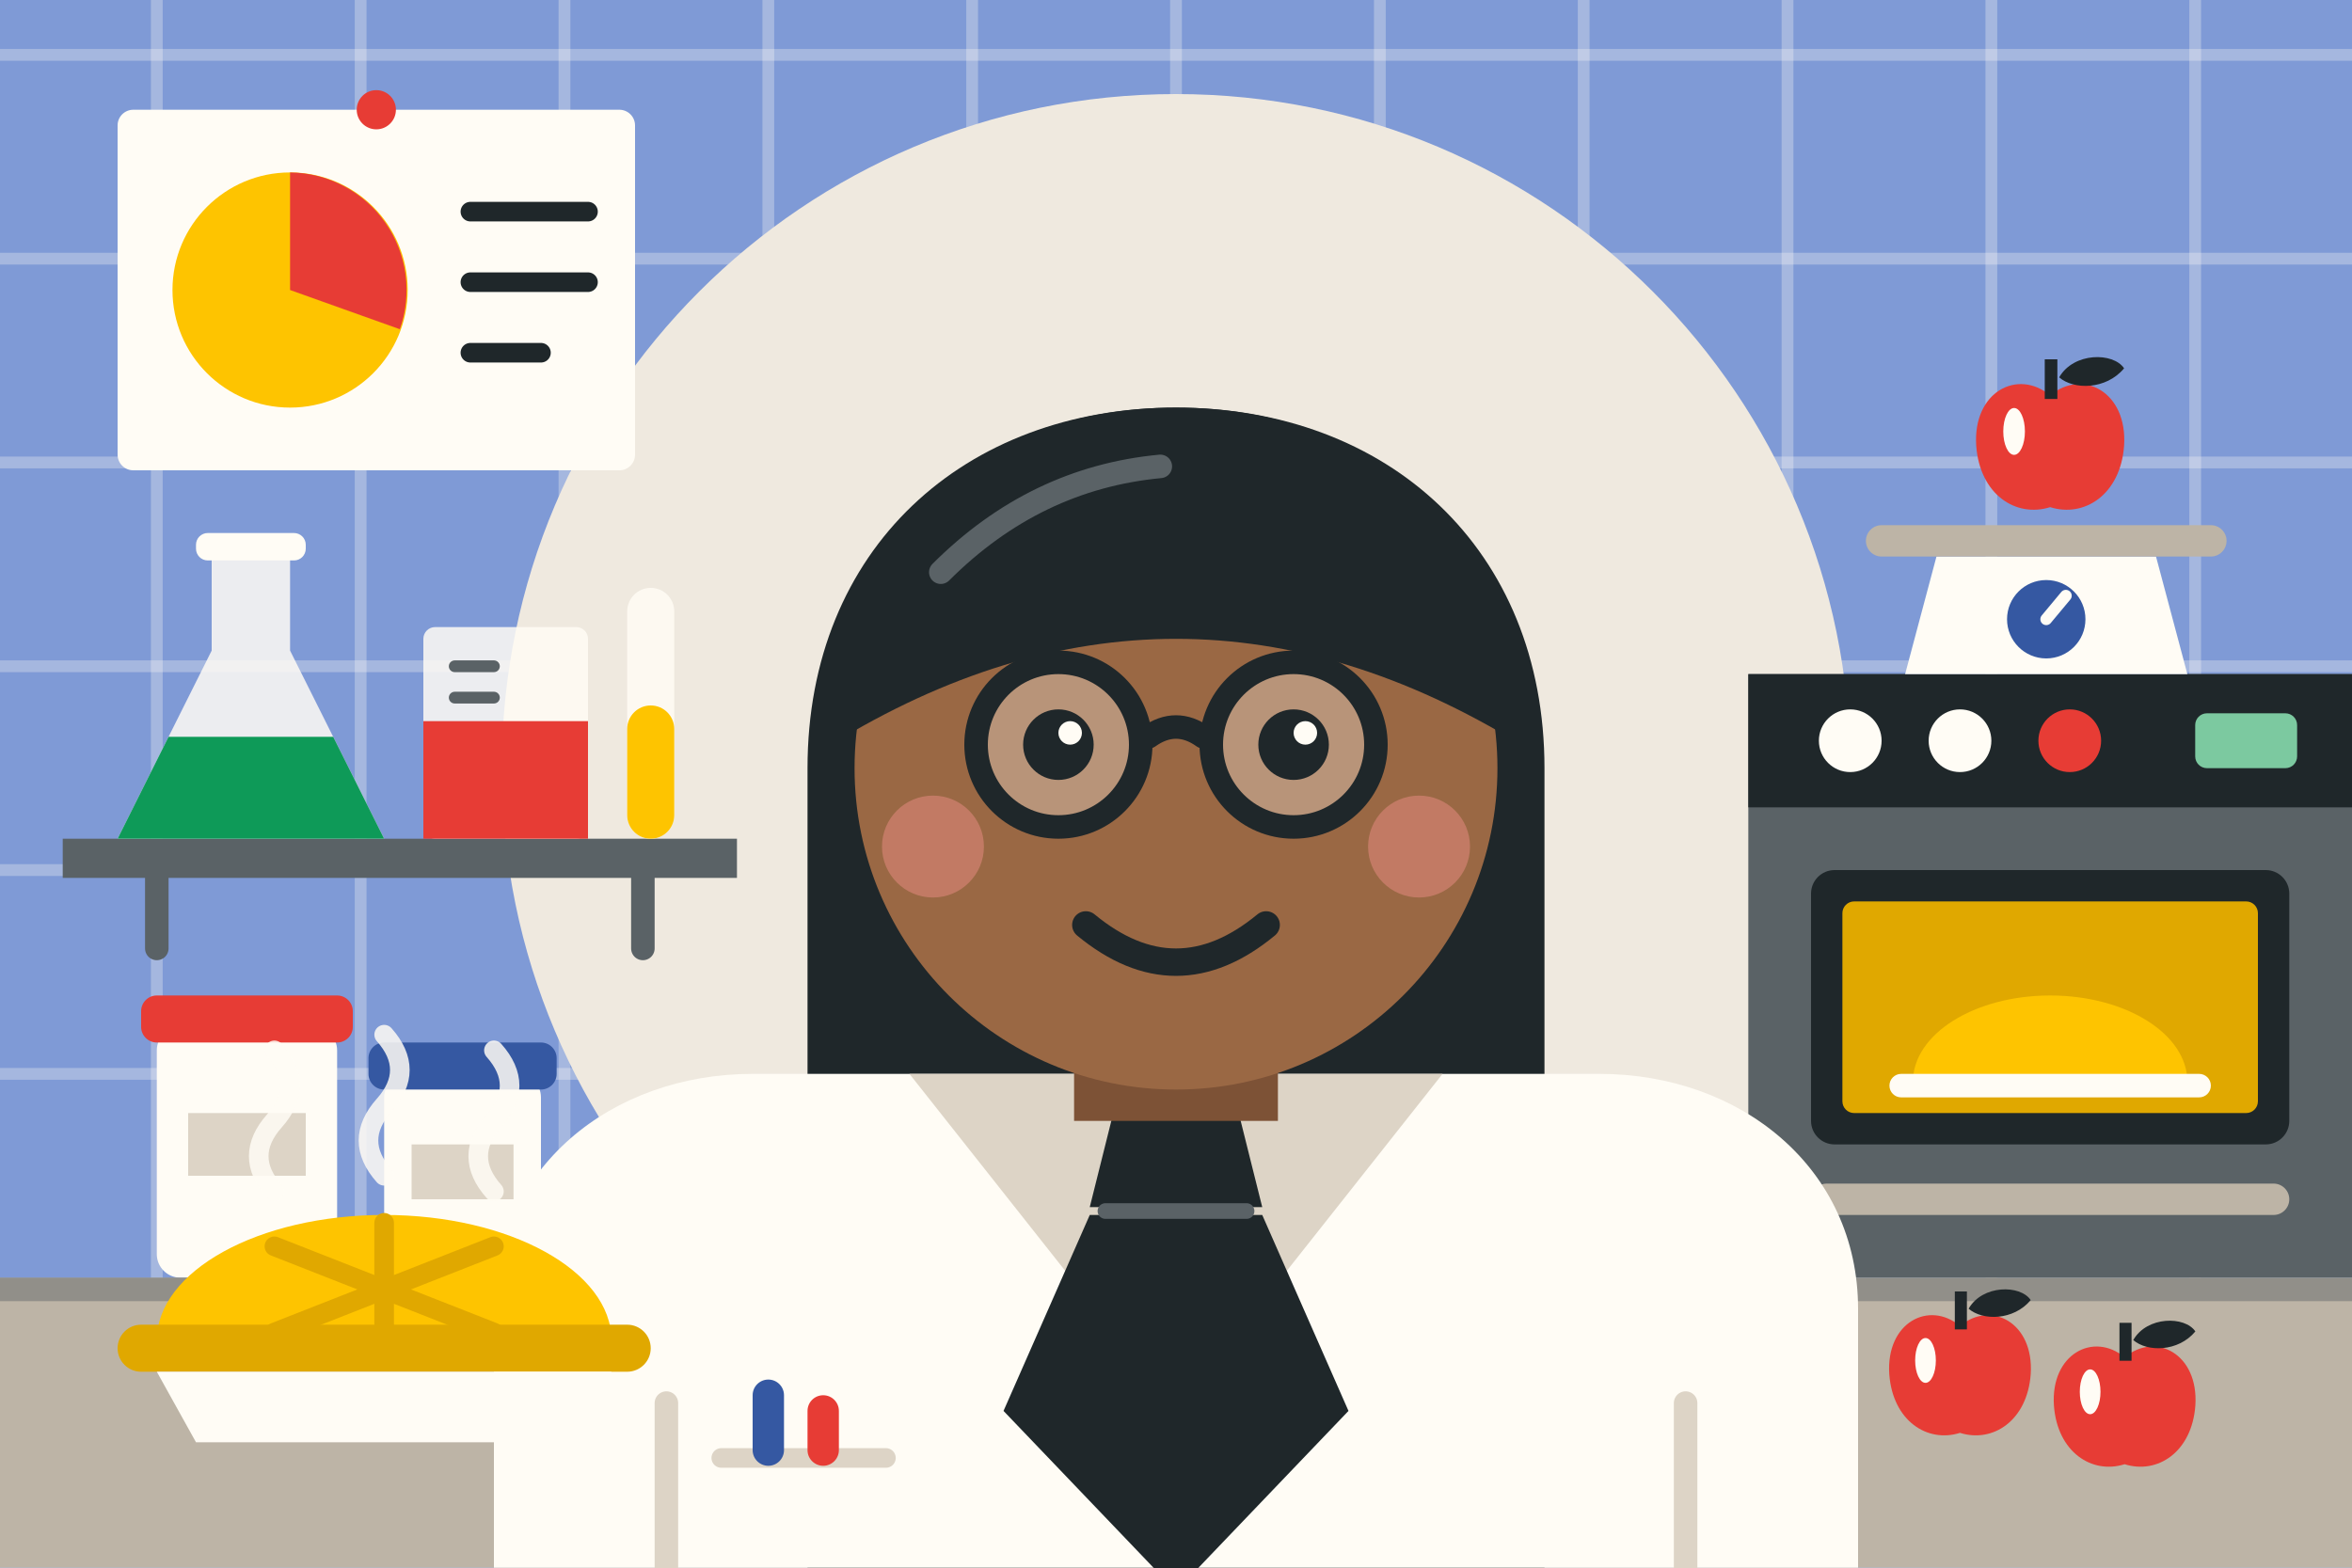
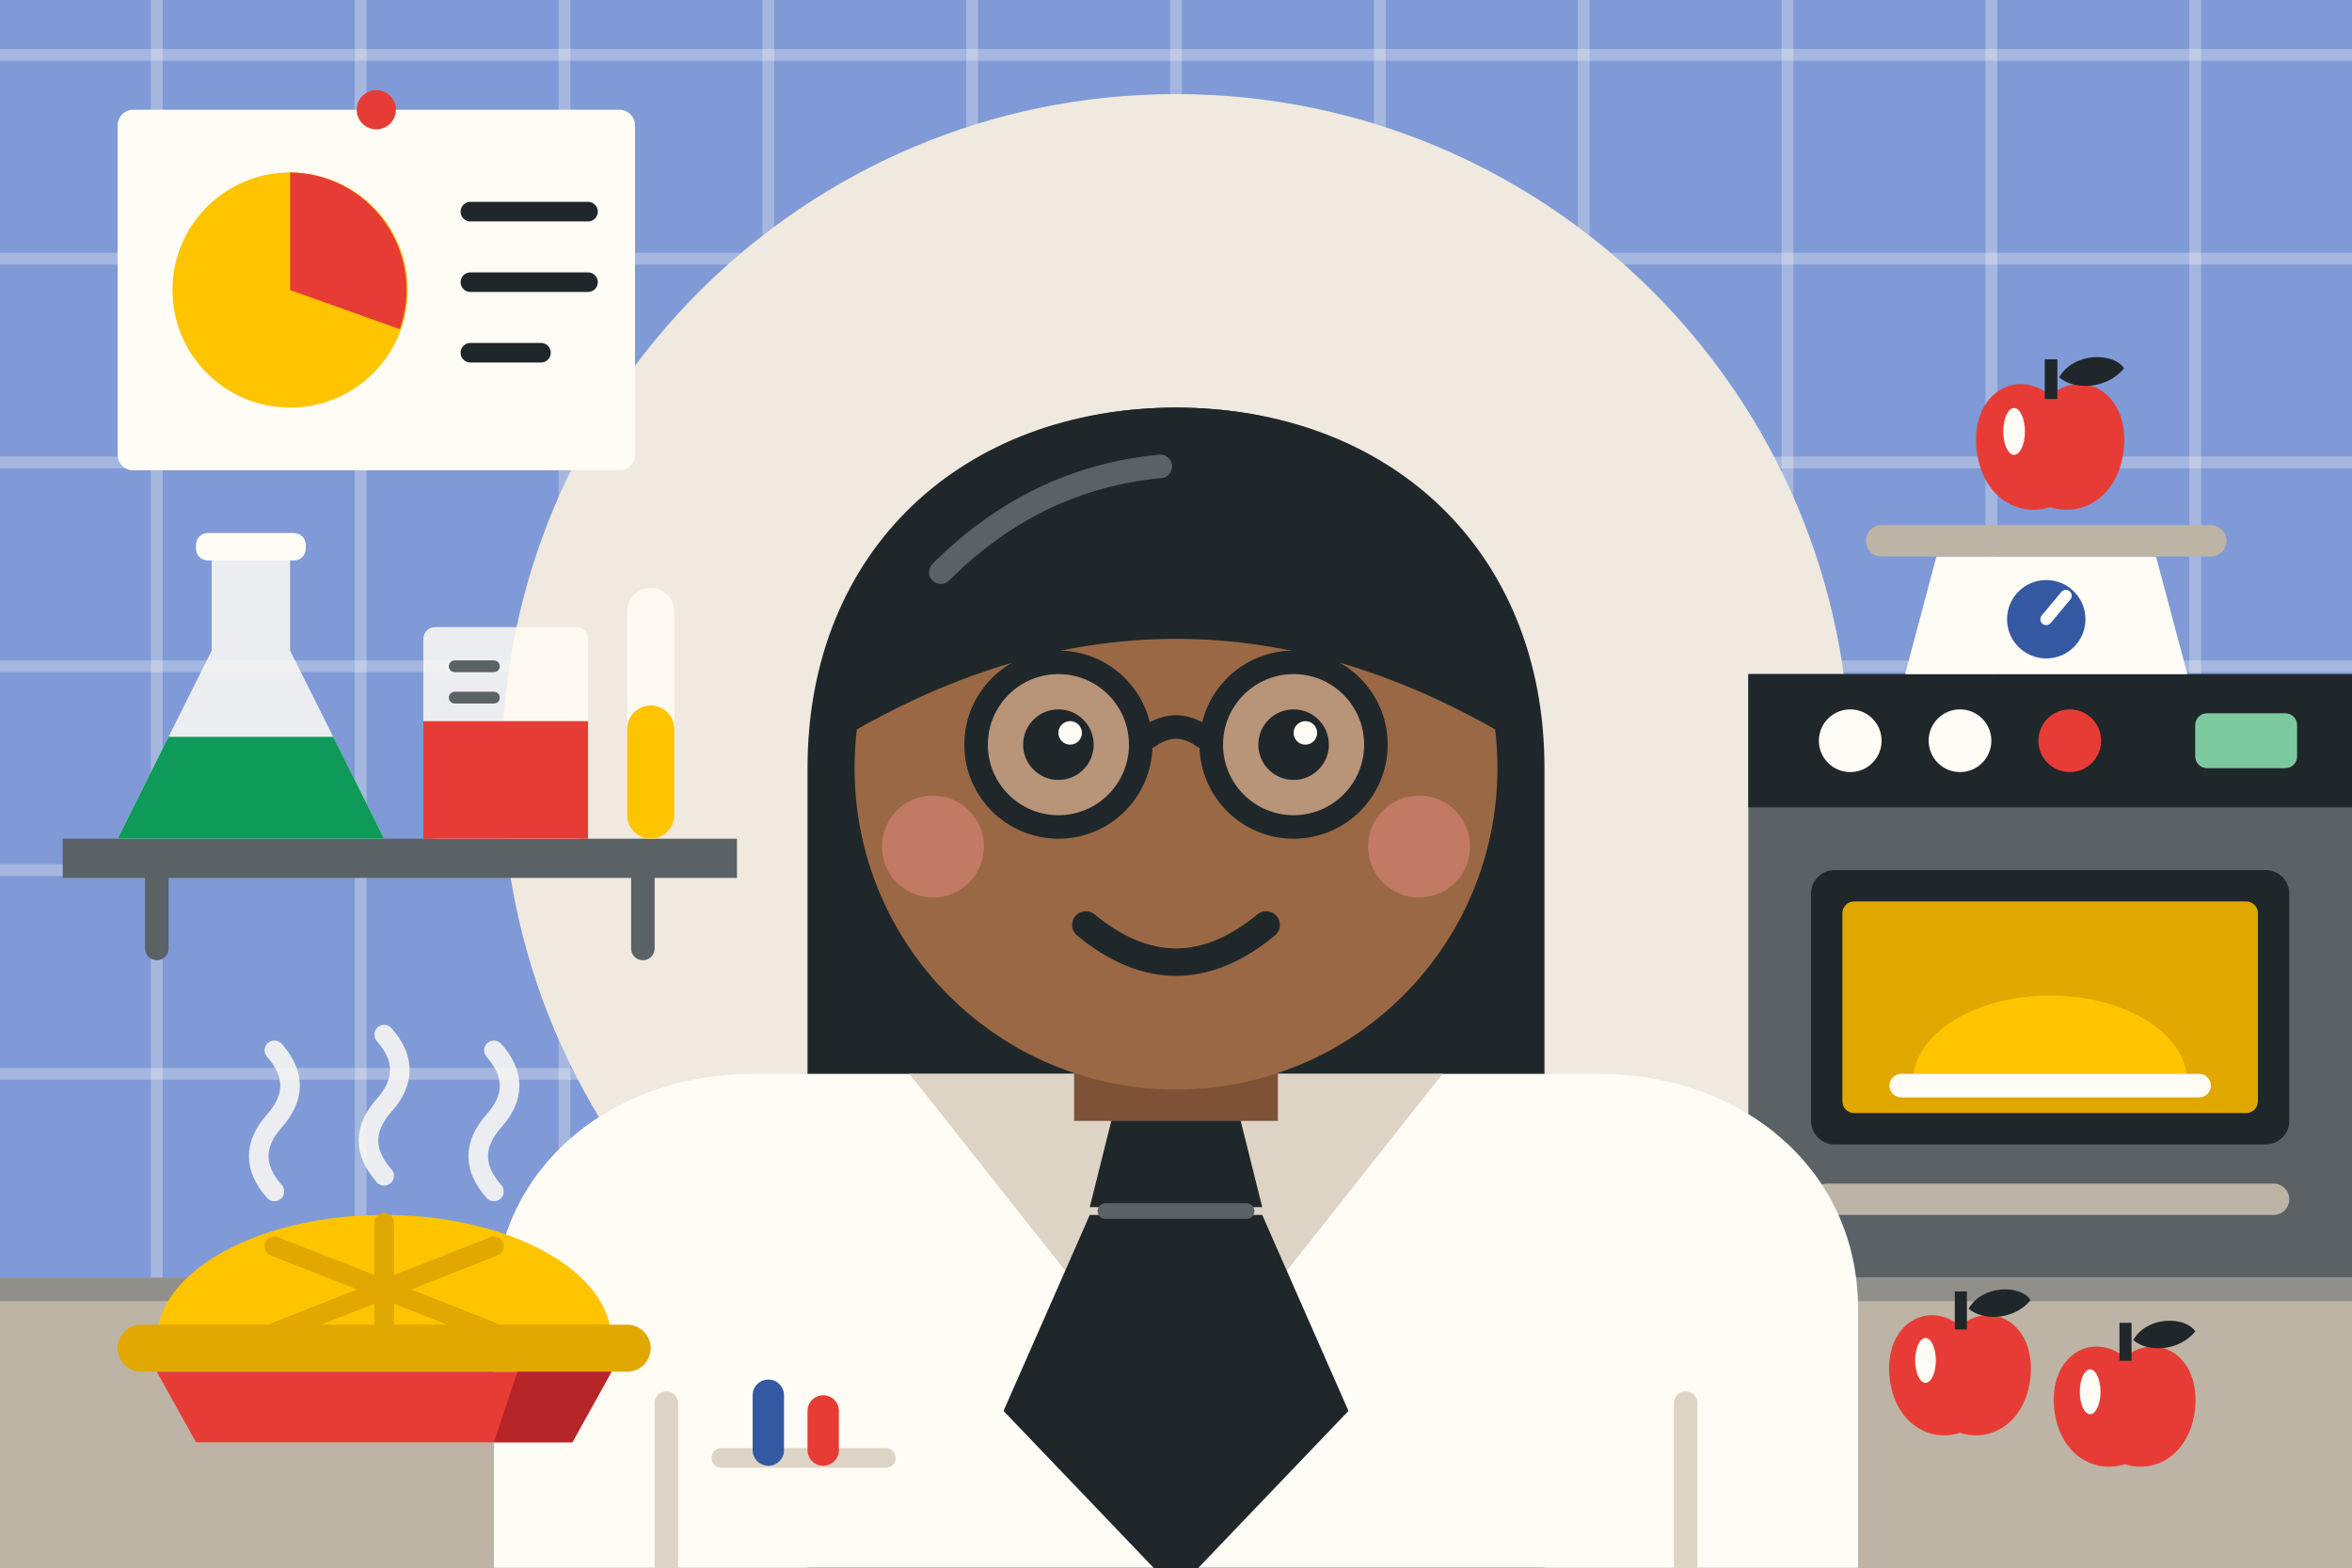
<svg xmlns="http://www.w3.org/2000/svg" viewBox="0 0 600 400">
  <rect x="0" y="0" width="600" height="400" fill="#7f9ad6" />
  <path d="M40 0v326" fill="none" stroke="#fffcf5" stroke-width="3" stroke-linecap="round" stroke-linejoin="round" opacity="0.3" />
  <path d="M92 0v326" fill="none" stroke="#fffcf5" stroke-width="3" stroke-linecap="round" stroke-linejoin="round" opacity="0.3" />
  <path d="M144 0v326" fill="none" stroke="#fffcf5" stroke-width="3" stroke-linecap="round" stroke-linejoin="round" opacity="0.3" />
  <path d="M196 0v326" fill="none" stroke="#fffcf5" stroke-width="3" stroke-linecap="round" stroke-linejoin="round" opacity="0.3" />
  <path d="M248 0v326" fill="none" stroke="#fffcf5" stroke-width="3" stroke-linecap="round" stroke-linejoin="round" opacity="0.3" />
  <path d="M300 0v326" fill="none" stroke="#fffcf5" stroke-width="3" stroke-linecap="round" stroke-linejoin="round" opacity="0.3" />
  <path d="M352 0v326" fill="none" stroke="#fffcf5" stroke-width="3" stroke-linecap="round" stroke-linejoin="round" opacity="0.3" />
  <path d="M404 0v326" fill="none" stroke="#fffcf5" stroke-width="3" stroke-linecap="round" stroke-linejoin="round" opacity="0.3" />
  <path d="M456 0v326" fill="none" stroke="#fffcf5" stroke-width="3" stroke-linecap="round" stroke-linejoin="round" opacity="0.3" />
  <path d="M508 0v326" fill="none" stroke="#fffcf5" stroke-width="3" stroke-linecap="round" stroke-linejoin="round" opacity="0.3" />
  <path d="M560 0v326" fill="none" stroke="#fffcf5" stroke-width="3" stroke-linecap="round" stroke-linejoin="round" opacity="0.3" />
  <path d="M0 14h600" fill="none" stroke="#fffcf5" stroke-width="3" stroke-linecap="round" stroke-linejoin="round" opacity="0.3" />
  <path d="M0 66h600" fill="none" stroke="#fffcf5" stroke-width="3" stroke-linecap="round" stroke-linejoin="round" opacity="0.3" />
  <path d="M0 118h600" fill="none" stroke="#fffcf5" stroke-width="3" stroke-linecap="round" stroke-linejoin="round" opacity="0.3" />
  <path d="M0 170h600" fill="none" stroke="#fffcf5" stroke-width="3" stroke-linecap="round" stroke-linejoin="round" opacity="0.3" />
  <path d="M0 222h600" fill="none" stroke="#fffcf5" stroke-width="3" stroke-linecap="round" stroke-linejoin="round" opacity="0.3" />
  <path d="M0 274h600" fill="none" stroke="#fffcf5" stroke-width="3" stroke-linecap="round" stroke-linejoin="round" opacity="0.3" />
  <circle cx="300" cy="196" r="172" fill="#efe9df" />
  <rect x="30" y="28" width="132" height="92" rx="4" fill="#fffcf5" />
  <circle cx="74" cy="74" r="30" fill="#fec400" />
  <path d="M74 74V44a30 30 0 0 1 28 40z" fill="#e73c35" />
  <path d="M120 54h30M120 72h30M120 90h18" fill="none" stroke="#1f272a" stroke-width="5" stroke-linecap="round" stroke-linejoin="round" />
  <circle cx="96" cy="28" r="5" fill="#e73c35" />
  <rect x="16" y="214" width="172" height="10" fill="#5a6266" />
  <path d="M40 224v18M164 224v18" fill="none" stroke="#5a6266" stroke-width="6" stroke-linecap="round" stroke-linejoin="round" />
  <path d="M54 140h20v26l24 48H30l24-48z" fill="#fffcf5" opacity="0.85" />
  <path d="M43 188l-13 26h68l-13-26z" fill="#0e9a58" />
  <rect x="50" y="136" width="28" height="7" rx="3" fill="#fffcf5" />
  <rect x="108" y="160" width="42" height="54" rx="3" fill="#fffcf5" opacity="0.85" />
  <rect x="108" y="184" width="42" height="30" fill="#e73c35" />
  <path d="M116 170h10M116 178h10" fill="none" stroke="#5a6266" stroke-width="3" stroke-linecap="round" stroke-linejoin="round" />
  <rect x="160" y="150" width="12" height="64" rx="6" fill="#fffcf5" opacity="0.85" />
  <rect x="160" y="180" width="12" height="34" rx="6" fill="#fec400" />
-   <rect x="40" y="262" width="46" height="64" rx="6" fill="#fffcf5" />
-   <rect x="36" y="254" width="54" height="12" rx="4" fill="#e73c35" />
-   <rect x="48" y="284" width="30" height="16" fill="#ddd4c6" />
-   <rect x="98" y="274" width="40" height="52" rx="6" fill="#fffcf5" />
-   <rect x="94" y="266" width="48" height="12" rx="4" fill="#3558a2" />
-   <rect x="105" y="292" width="26" height="14" fill="#ddd4c6" />
  <rect x="446" y="172" width="154" height="154" fill="#5a6266" />
  <rect x="446" y="172" width="154" height="34" fill="#1f272a" />
  <circle cx="472" cy="189" r="8" fill="#fffcf5" />
  <circle cx="500" cy="189" r="8" fill="#fffcf5" />
  <circle cx="528" cy="189" r="8" fill="#e73c35" />
  <rect x="560" y="182" width="26" height="14" rx="3" fill="#7cc9a0" />
  <rect x="462" y="222" width="122" height="70" rx="6" fill="#1f272a" />
  <rect x="470" y="230" width="106" height="54" rx="3" fill="#e0a800" />
  <path d="M488 276a35 22 0 0 1 70 0z" fill="#fec400" />
  <rect x="482" y="274" width="82" height="6" rx="3" fill="#fffcf5" />
  <rect x="462" y="302" width="122" height="8" rx="4" fill="#bdb4a6" />
  <path d="M486 172l8-30h56l8 30z" fill="#fffcf5" />
  <circle cx="522" cy="158" r="10" fill="#3558a2" />
  <path d="M522 158l5-6" fill="none" stroke="#fffcf5" stroke-width="3" stroke-linecap="round" stroke-linejoin="round" />
  <rect x="476" y="134" width="92" height="8" rx="4" fill="#bdb4a6" />
  <g transform="translate(500 88) scale(1.4375)">
    <path d="M50 28C32 13 7 26 9 56C11 83 31 96 50 90C69 96 89 83 91 56C93 26 68 13 50 28Z" fill="#e73c35" transform="scale(0.32)" />
    <ellipse cx="30" cy="48" rx="6" ry="13" fill="#fffcf5" transform="scale(0.32)" />
    <path d="M47 8h7v22h-7Z" fill="#1f272a" transform="scale(0.32)" />
    <path d="M55 18C63 4 85 4 91 13C81 25 63 25 55 18Z" fill="#1f272a" transform="scale(0.32)" />
  </g>
  <rect x="0" y="326" width="600" height="74" fill="#bdb4a6" />
  <rect x="0" y="326" width="600" height="6" fill="#5a6266" opacity="0.45" />
  <path d="M206 400V196C206 140 246 104 300 104C354 104 394 140 394 196V400z" fill="#1f272a" />
  <path d="M126 400v-66c0-36 30-60 66-60h216c36 0 66 24 66 60v66z" fill="#fffcf5" />
  <path d="M232 274h136l-68 86z" fill="#ddd4c6" />
  <path d="M284 284h32l6 24h-44z" fill="#1f272a" />
  <path d="M278 310h44l22 50-44 46-44-46z" fill="#1f272a" />
  <path d="M282 309h36" fill="none" stroke="#5a6266" stroke-width="4" stroke-linecap="round" stroke-linejoin="round" />
  <path d="M170 400v-42M430 400v-42" fill="none" stroke="#ddd4c6" stroke-width="6" stroke-linecap="round" stroke-linejoin="round" />
  <path d="M184 372h42" fill="none" stroke="#ddd4c6" stroke-width="5" stroke-linecap="round" stroke-linejoin="round" />
  <rect x="192" y="352" width="8" height="22" rx="4" fill="#3558a2" />
  <rect x="206" y="356" width="8" height="18" rx="4" fill="#e73c35" />
  <rect x="274" y="250" width="52" height="36" fill="#7d5236" />
  <circle cx="300" cy="196" r="82" fill="#9a6844" />
  <circle cx="238" cy="216" r="13" fill="#f2918c" opacity="0.45" />
  <circle cx="362" cy="216" r="13" fill="#f2918c" opacity="0.45" />
  <path d="M212 190C212 136 250 104 300 104C350 104 388 136 388 190Q300 136 212 190Z" fill="#1f272a" />
  <path d="M240 146q24-24 56-27" fill="none" stroke="#5a6266" stroke-width="6" stroke-linecap="round" stroke-linejoin="round" />
  <circle cx="270" cy="190" r="21" fill="#fffcf5" opacity="0.3" />
  <circle cx="330" cy="190" r="21" fill="#fffcf5" opacity="0.3" />
  <circle cx="270" cy="190" r="21" fill="none" stroke="#1f272a" stroke-width="6" />
  <circle cx="330" cy="190" r="21" fill="none" stroke="#1f272a" stroke-width="6" />
  <path d="M293 188q7-5 14 0" fill="none" stroke="#1f272a" stroke-width="6" stroke-linecap="round" stroke-linejoin="round" />
  <circle cx="270" cy="190" r="9" fill="#1f272a" />
  <circle cx="330" cy="190" r="9" fill="#1f272a" />
  <circle cx="273" cy="187" r="3" fill="#fffcf5" />
  <circle cx="333" cy="187" r="3" fill="#fffcf5" />
  <path d="M277 236q23 19 46 0" fill="none" stroke="#1f272a" stroke-width="7" stroke-linecap="round" stroke-linejoin="round" />
  <path d="M70 304q-8-9 0-18t0-18M98 300q-8-9 0-18t0-18M126 304q-8-9 0-18t0-18" fill="none" stroke="#fffcf5" stroke-width="5" stroke-linecap="round" stroke-linejoin="round" opacity="0.85" />
  <path d="M40 342a58 32 0 0 1 116 0z" fill="#fec400" />
  <path d="M70 318l56 22M126 318l-56 22M98 312v28" fill="none" stroke="#e0a800" stroke-width="5" stroke-linecap="round" stroke-linejoin="round" />
  <rect x="30" y="338" width="136" height="12" rx="6" fill="#e0a800" />
-   <path d="M40 350h116l-10 18H50z" fill="#fffcf5" />
+   <path d="M40 350h116l-10 18H50z" fill="#e73c35" />
+   <path d="M132 350h24l-10 18h-20z" fill="#b62528" />
  <g transform="translate(478 326) scale(1.375)">
    <path d="M50 28C32 13 7 26 9 56C11 83 31 96 50 90C69 96 89 83 91 56C93 26 68 13 50 28Z" fill="#e73c35" transform="scale(0.32)" />
    <ellipse cx="30" cy="48" rx="6" ry="13" fill="#fffcf5" transform="scale(0.32)" />
    <path d="M47 8h7v22h-7Z" fill="#1f272a" transform="scale(0.32)" />
    <path d="M55 18C63 4 85 4 91 13C81 25 63 25 55 18Z" fill="#1f272a" transform="scale(0.32)" />
  </g>
  <g transform="translate(520 334) scale(1.375)">
    <path d="M50 28C32 13 7 26 9 56C11 83 31 96 50 90C69 96 89 83 91 56C93 26 68 13 50 28Z" fill="#e73c35" transform="scale(0.32)" />
    <ellipse cx="30" cy="48" rx="6" ry="13" fill="#fffcf5" transform="scale(0.32)" />
    <path d="M47 8h7v22h-7Z" fill="#1f272a" transform="scale(0.32)" />
    <path d="M55 18C63 4 85 4 91 13C81 25 63 25 55 18Z" fill="#1f272a" transform="scale(0.32)" />
  </g>
</svg>
